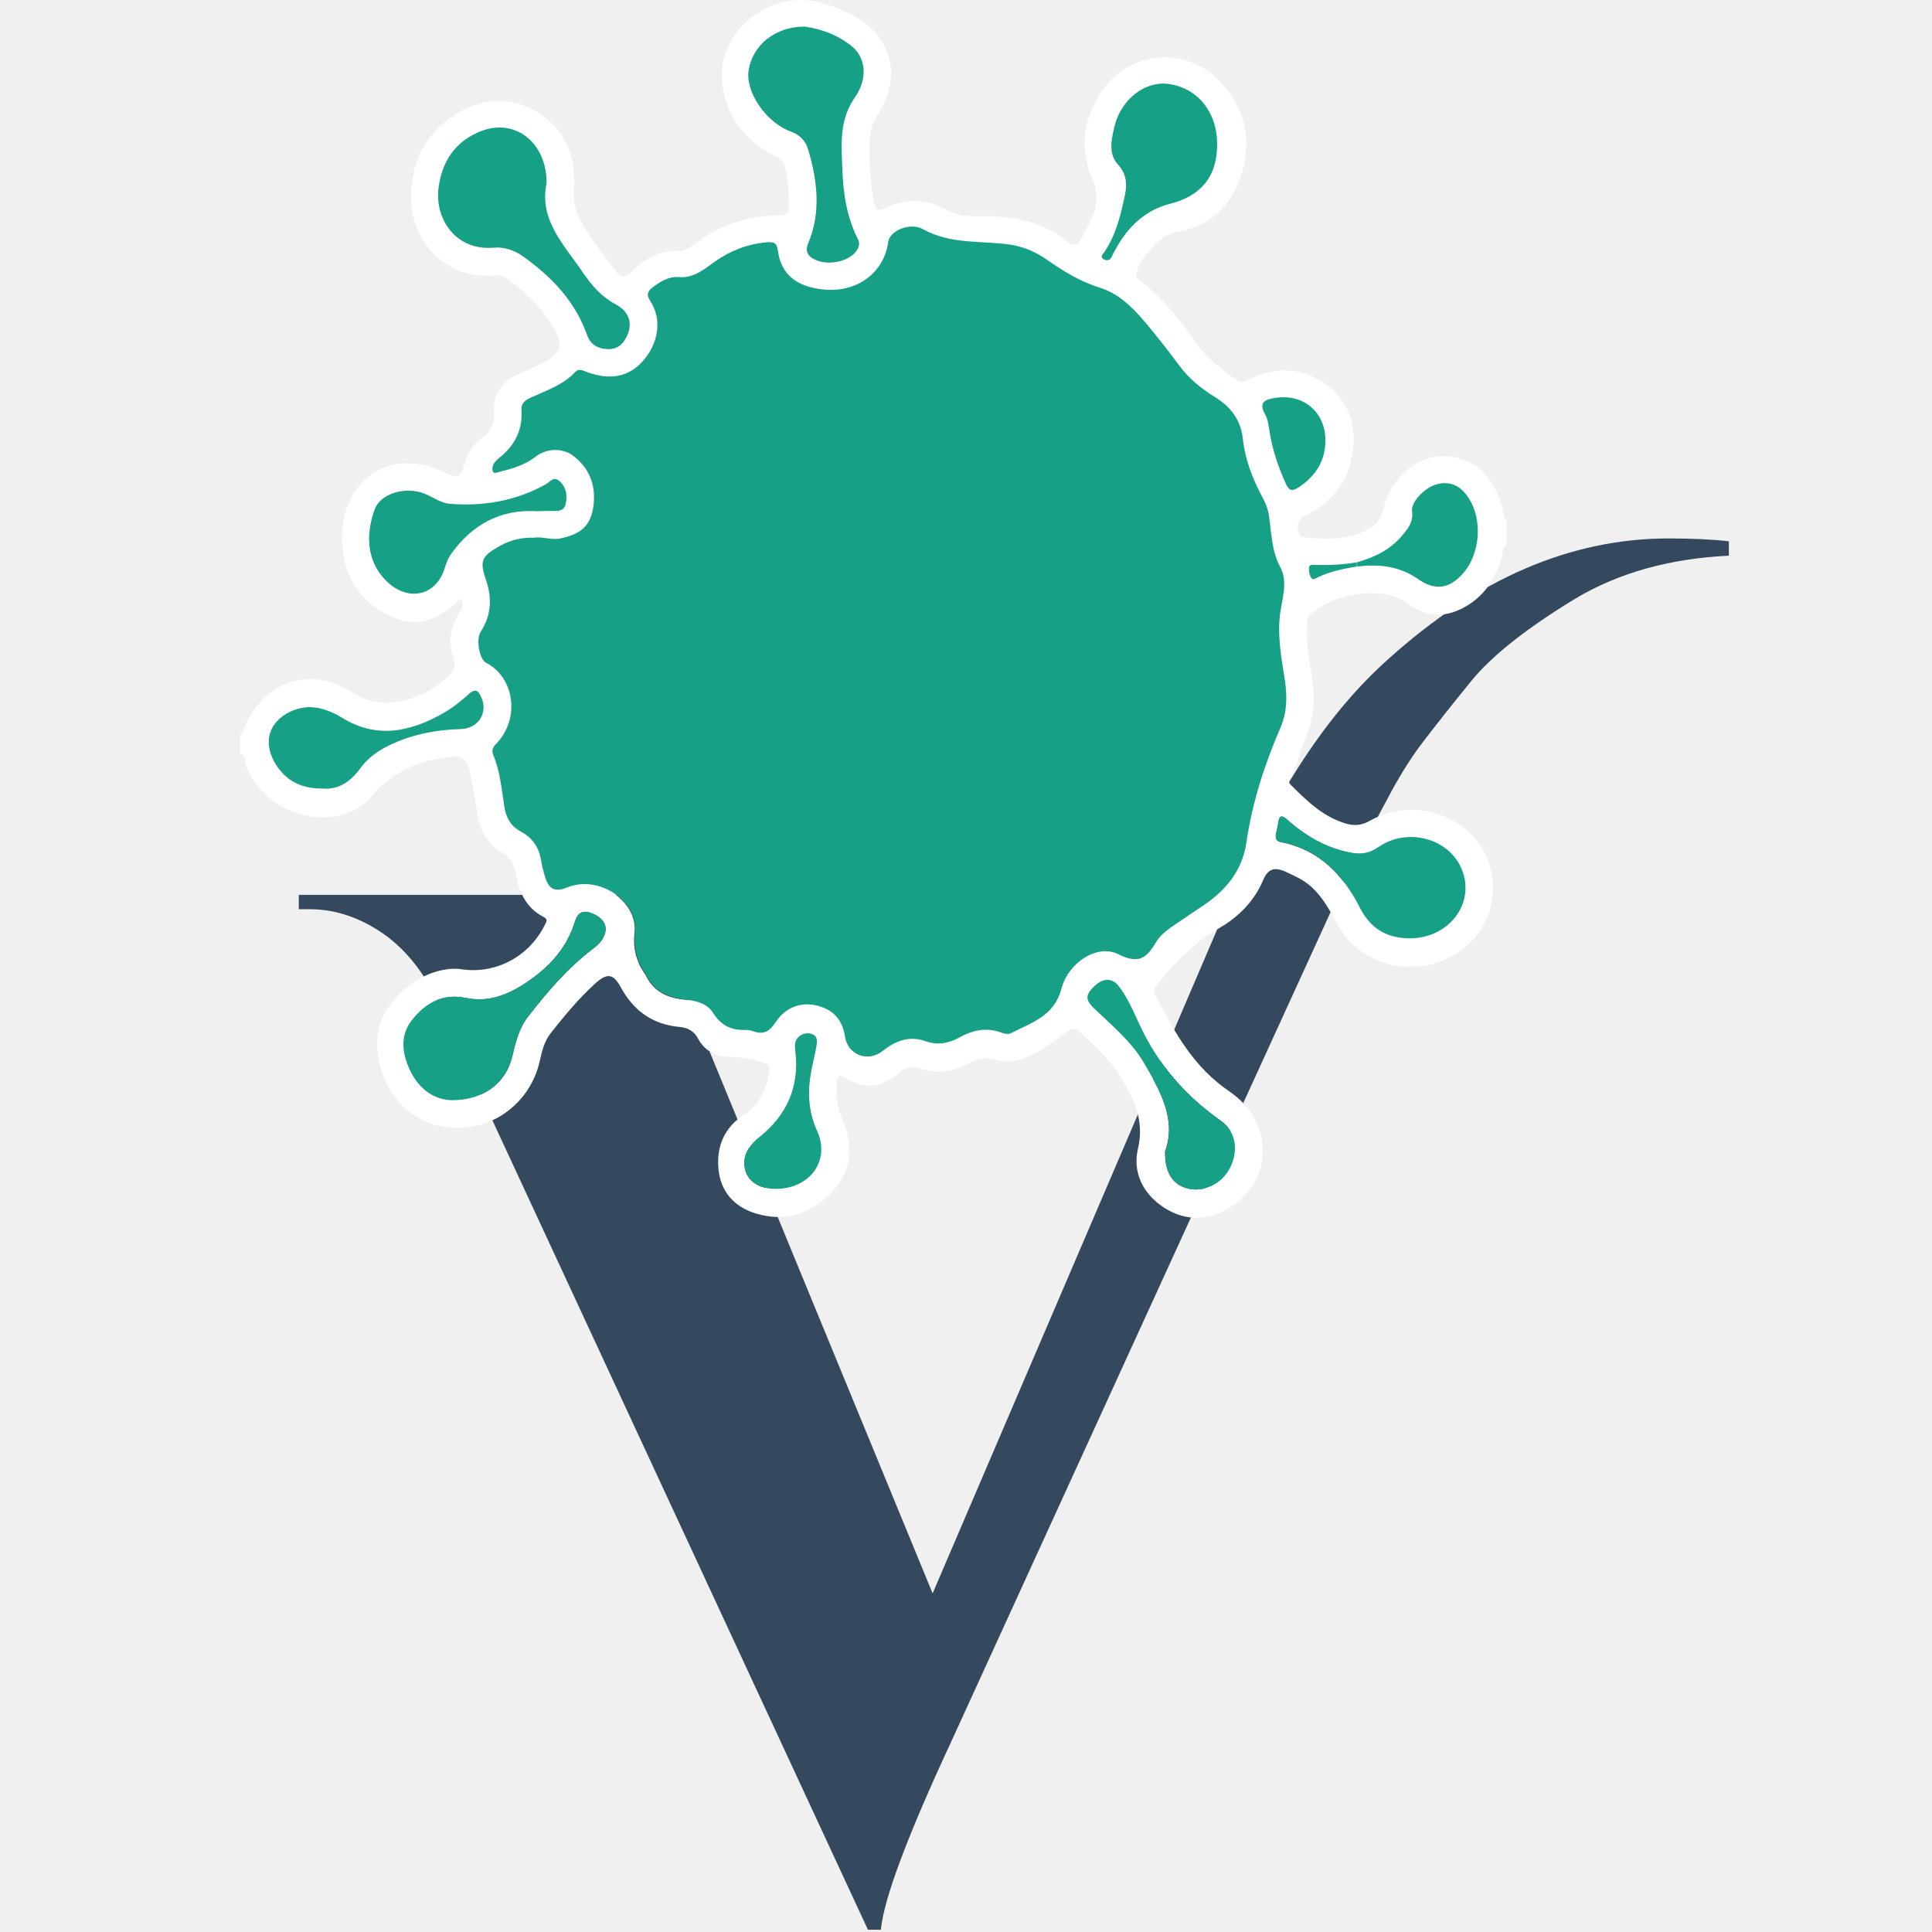
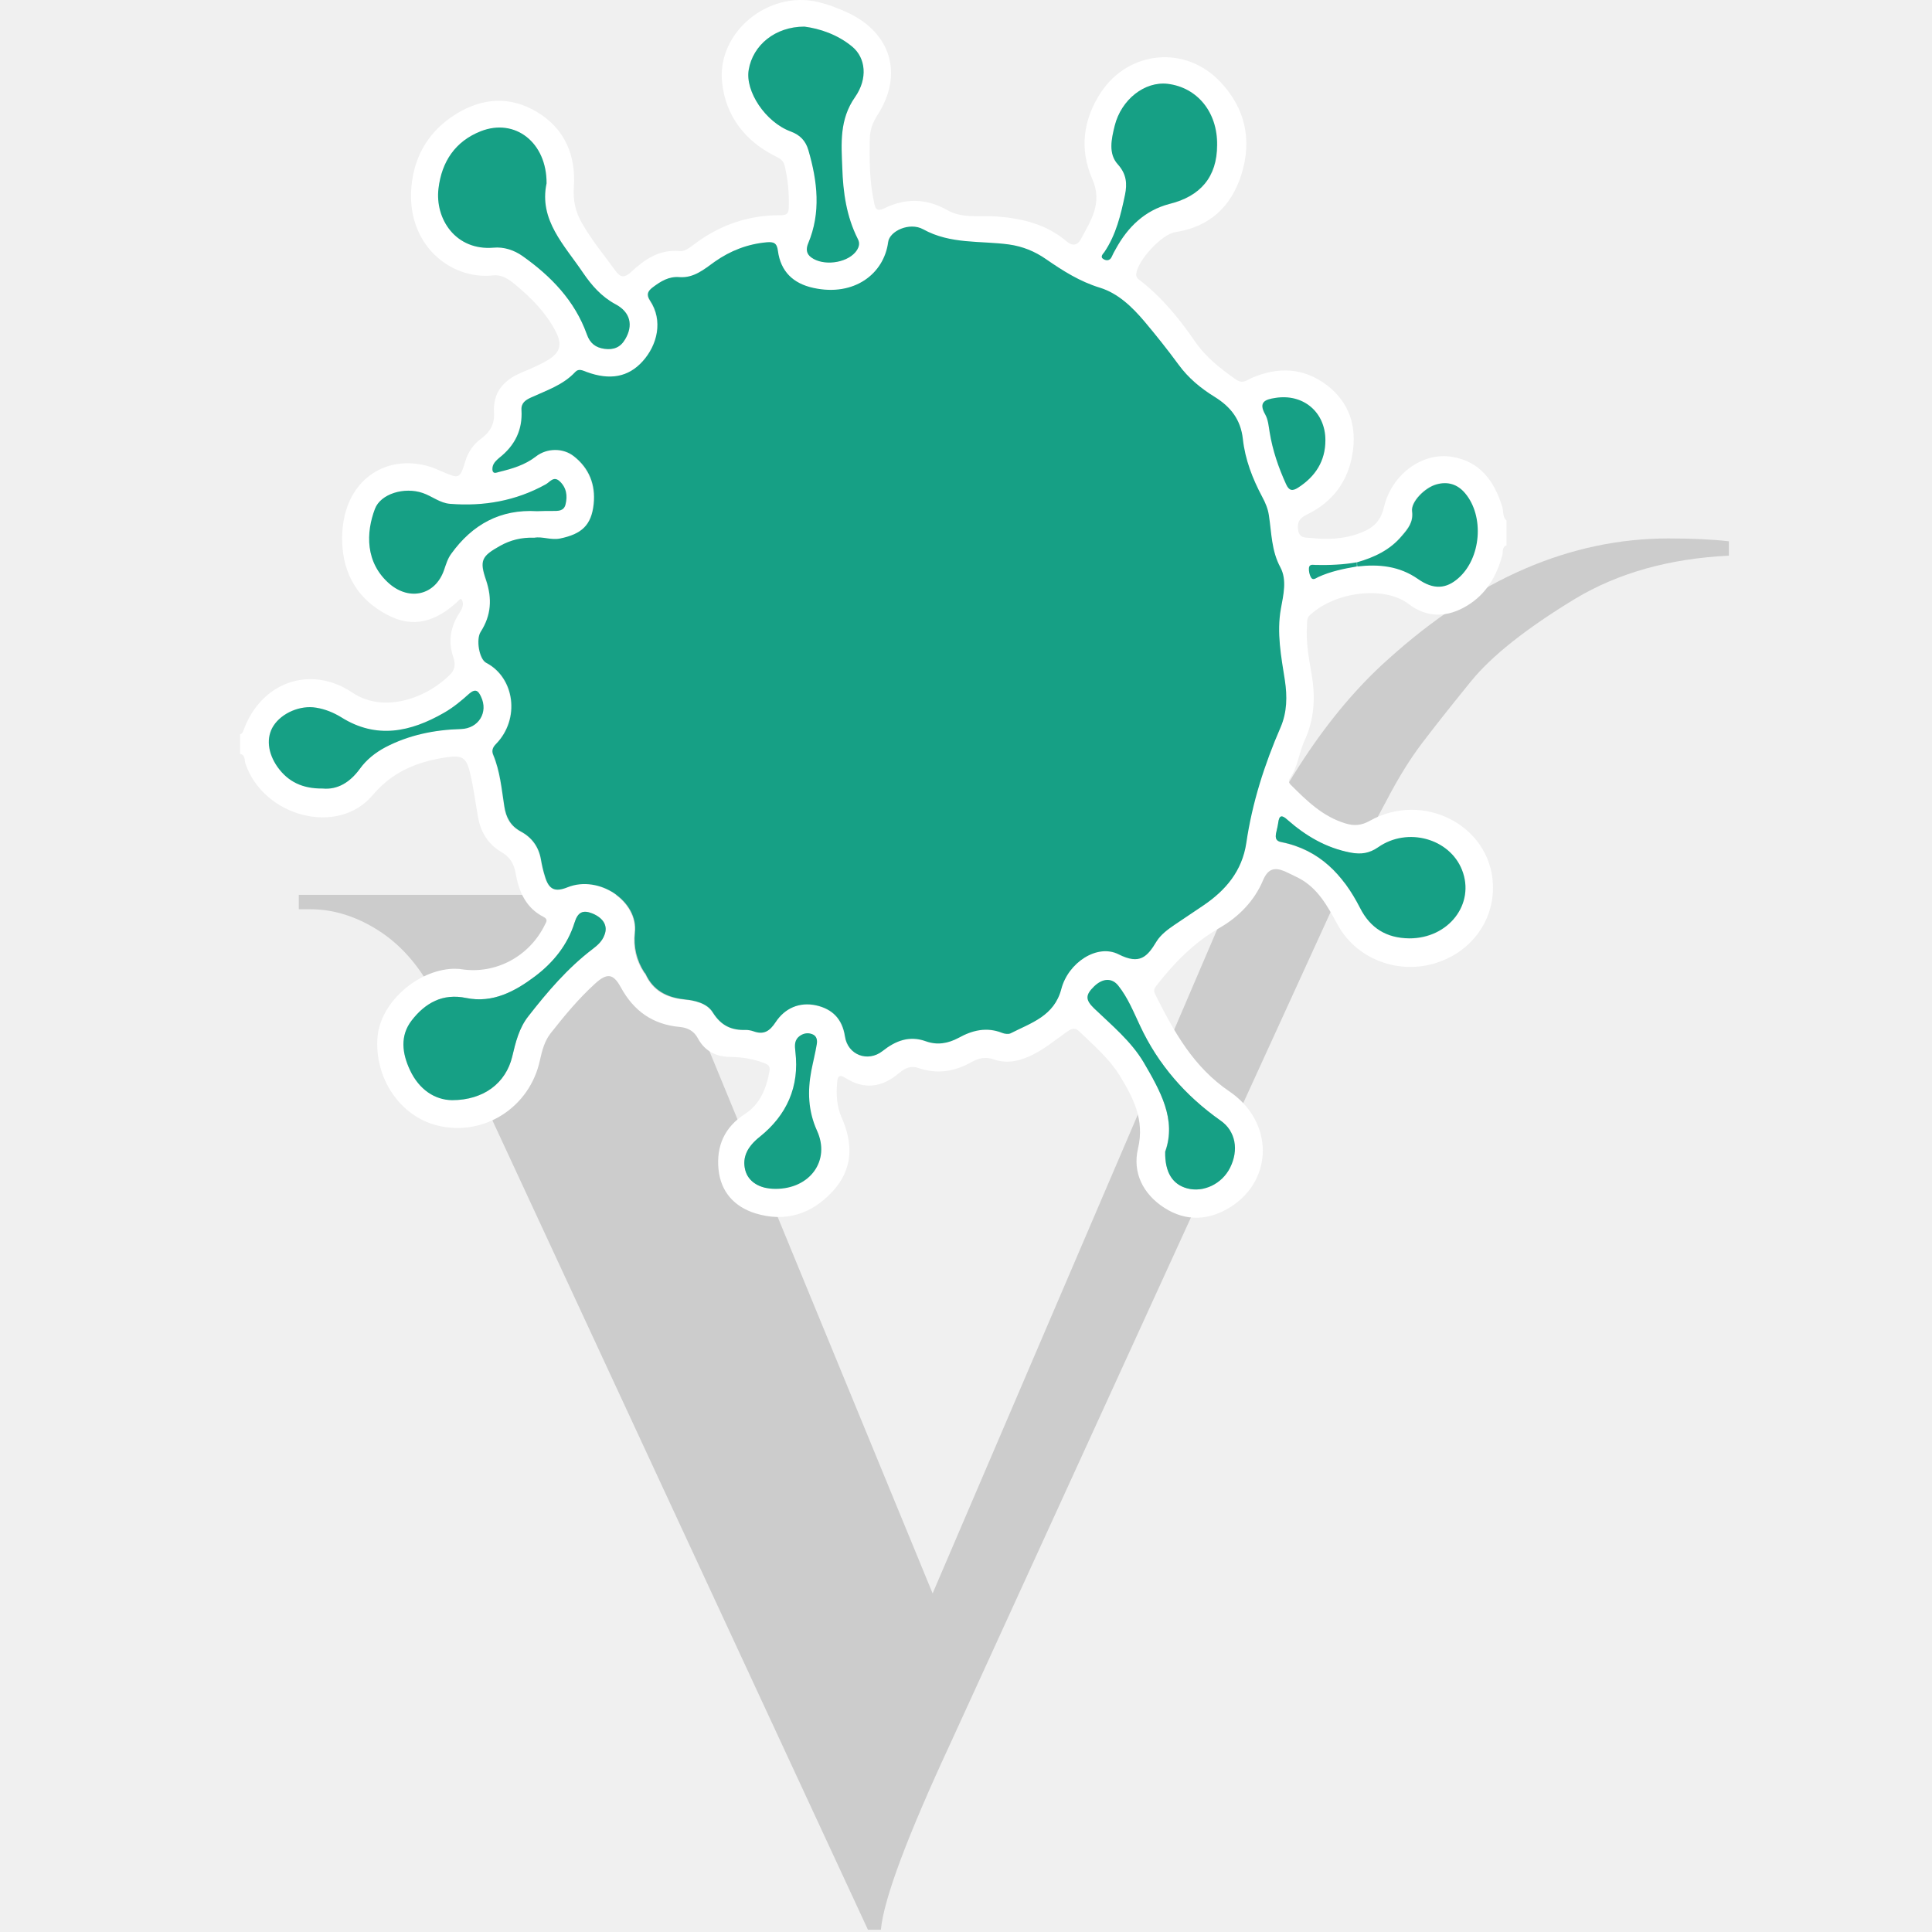
<svg xmlns="http://www.w3.org/2000/svg" width="512" zoomAndPan="magnify" viewBox="0 0 384 384" height="512" preserveAspectRatio="xMidYMid" version="1.0" id="svg5">
  <defs id="defs1">
    <clipPath id="24e1fefc65">
      <path d="m 506.867,304 h 486 v 469 h -486 z m 0,0" clip-rule="nonzero" id="path1" />
    </clipPath>
  </defs>
  <g id="g6" transform="matrix(0.5179278,0,0,0.5179278,47.71167,2.3996239e-5)">
-     <g fill="#34495e" fill-opacity="1" id="g4" transform="translate(-506.8672,-304.8932)">
-       <g transform="translate(544.3025,1034.4)" id="g3">
-         <g id="g2">
-           <path d="m 510.75,-522.875 c 9.188,0 16.906,0.367 23.156,1.094 v 5.516 c -22.793,1.105 -42.465,6.621 -59.016,16.547 -18.75,11.398 -32.078,21.969 -39.984,31.719 -7.906,9.742 -14.164,17.648 -18.766,23.719 -4.594,6.062 -9.094,13.324 -13.5,21.781 -6.992,12.875 -13.43,25.562 -19.312,38.062 l -147.812,323.219 c -16.918,36.398 -25.93,60.48 -27.031,72.25 h -4.969 L 36.406,-349.141 c -5.523,-10.289 -12.512,-18.102 -20.969,-23.438 -8.461,-5.332 -17.098,-8 -25.922,-8 h -4.406 v -5.516 H 160.5 v 5.516 h -4.406 c -8.094,0 -14.074,2.484 -17.938,7.453 -3.855,4.961 -5.781,9.648 -5.781,14.062 0,4.406 0.734,8.82 2.203,13.234 l 93.766,227.797 114.172,-266.406 c 17.281,-40.812 37.504,-71.516 60.672,-92.109 34.195,-30.883 70.051,-46.328 107.562,-46.328 z m 0,0" id="path2" />
+     <g fill="#34495e" fill-opacity="1" id="g4" transform="translate(-506.8672,-304.8932)" style="fill:#cccccc">
+       <g transform="translate(544.3025,1034.4)" id="g3" style="fill:#cccccc">
+         <g id="g2" style="fill:#cccccc">
+           <path d="m 510.75,-522.875 c 9.188,0 16.906,0.367 23.156,1.094 v 5.516 c -22.793,1.105 -42.465,6.621 -59.016,16.547 -18.75,11.398 -32.078,21.969 -39.984,31.719 -7.906,9.742 -14.164,17.648 -18.766,23.719 -4.594,6.062 -9.094,13.324 -13.5,21.781 -6.992,12.875 -13.43,25.562 -19.312,38.062 l -147.812,323.219 c -16.918,36.398 -25.93,60.48 -27.031,72.25 h -4.969 L 36.406,-349.141 c -5.523,-10.289 -12.512,-18.102 -20.969,-23.438 -8.461,-5.332 -17.098,-8 -25.922,-8 h -4.406 v -5.516 H 160.5 v 5.516 h -4.406 c -8.094,0 -14.074,2.484 -17.938,7.453 -3.855,4.961 -5.781,9.648 -5.781,14.062 0,4.406 0.734,8.82 2.203,13.234 l 93.766,227.797 114.172,-266.406 c 17.281,-40.812 37.504,-71.516 60.672,-92.109 34.195,-30.883 70.051,-46.328 107.562,-46.328 z m 0,0" id="path2" style="fill:#cccccc" />
        </g>
      </g>
    </g>
    <g clip-path="url(#24e1fefc65)" id="g5" transform="translate(-506.8672,-304.8932)">
      <path fill="#ffffff" d="m 993.027,514.078 c -1.977,0.66 -1.41,2.543 -1.789,3.957 -2.168,8.012 -6.125,14.797 -13.383,19.23 -7.543,4.617 -15.363,4.898 -22.527,-0.566 -9.145,-7.07 -28.184,-4.902 -37.984,4.336 -1.227,1.129 -0.941,2.637 -1.039,3.957 -0.469,6.316 0.754,12.535 1.793,18.758 1.508,8.766 1.035,17.246 -2.734,25.355 -2.168,4.711 -2.543,10.082 -5.559,14.418 -0.66,0.848 -0.566,1.699 0.281,2.547 6.125,6.125 12.254,12.156 20.926,14.797 3.297,1.035 6.125,0.848 9.328,-0.941 20.547,-11.594 46.281,1.695 47.316,24.223 0.66,14.23 -8.672,26.672 -22.996,30.633 -14.422,3.957 -29.785,-2.355 -36.668,-15.176 -3.77,-6.879 -7.445,-13.855 -14.797,-17.719 -1.789,-0.941 -3.676,-1.793 -5.465,-2.641 -3.867,-1.602 -6.41,-1.035 -8.297,3.488 -3.297,7.824 -9.234,13.949 -16.586,18.191 -9.898,5.656 -17.531,13.477 -24.414,22.34 -1.227,1.508 -0.754,2.449 -0.094,3.77 7.07,14.043 14.516,27.426 28.277,36.758 16.965,11.594 16.777,33.648 0.66,44.109 -8.391,5.375 -17.25,5.941 -25.734,0.473 -8.199,-5.277 -12.25,-13.57 -10.082,-22.715 2.637,-11.121 -1.887,-19.605 -7.07,-28.086 -3.961,-6.41 -9.805,-11.406 -15.27,-16.684 -1.602,-1.605 -2.828,-1.508 -4.711,-0.191 -4.902,3.395 -9.426,7.352 -14.988,9.711 -4.336,1.883 -8.672,2.637 -13.289,1.035 -3.109,-1.129 -5.938,-0.473 -8.578,1.039 -6.504,3.676 -13.289,4.711 -20.359,2.262 -2.922,-1.039 -5.184,0.094 -7.352,1.883 -6.504,5.562 -13.383,6.598 -20.734,1.887 -2.547,-1.602 -2.922,-0.188 -3.113,1.789 -0.375,4.621 -0.188,8.957 1.699,13.387 4.523,10.082 4.43,19.98 -3.488,28.465 -8.012,8.668 -18.004,11.875 -29.5,8.387 C 696.504,768 691.32,762.25 690.473,753.578 c -0.848,-8.859 2.262,-16.117 10.18,-21.207 5.844,-3.77 8.293,-9.992 9.426,-16.684 0.281,-1.793 -0.848,-2.355 -2.262,-2.922 -4.055,-1.508 -8.199,-2.168 -12.441,-2.262 -5.656,0 -10.086,-2.074 -12.82,-7.164 -1.508,-2.828 -3.957,-4.055 -6.879,-4.336 -10.461,-0.941 -17.719,-6.125 -22.715,-15.27 -2.922,-5.371 -5.375,-5.465 -9.898,-1.32 -6.312,5.75 -11.688,12.254 -16.965,18.945 -2.449,3.113 -3.301,6.691 -4.148,10.371 -3.863,18.188 -21.582,29.5 -39.398,25.07 -14.418,-3.582 -24.316,-18.379 -22.902,-34.215 1.227,-12.914 15.082,-25.355 28.938,-25.922 1.129,0 2.168,0 3.297,0.191 13.102,1.977 26.016,-4.902 31.953,-17.062 0.566,-1.129 1.32,-2.07 -0.473,-3.016 -6.879,-3.488 -9.52,-9.801 -10.746,-16.777 -0.656,-3.676 -2.164,-6.219 -5.559,-8.199 -4.996,-2.922 -7.824,-7.539 -8.859,-13.289 -1.039,-5.75 -1.699,-11.5 -3.113,-17.156 -1.41,-5.938 -3.109,-6.691 -9.047,-5.844 -11.121,1.699 -20.547,5.375 -28.371,14.609 -13.289,15.742 -41.754,8.203 -48.73,-12.156 -0.469,-1.32 0.098,-3.301 -2.07,-3.77 0,-2.547 0,-4.996 0,-7.543 0.66,-0.094 0.941,-0.566 1.223,-1.223 6.598,-18.664 25.637,-25.641 41.945,-14.707 12.348,8.297 29.312,1.699 37.891,-7.445 1.695,-1.883 1.414,-4.336 0.754,-6.219 -2.074,-6.223 -1.039,-11.688 2.449,-17.062 0.941,-1.508 1.887,-3.297 0.754,-5.09 -0.281,-0.094 -0.473,-0.188 -0.566,-0.094 -7.539,7.352 -16.211,11.5 -26.391,6.785 -11.121,-5.184 -17.812,-14.23 -18.758,-26.766 -0.281,-3.77 -0.094,-7.539 0.66,-11.219 3.301,-16.117 17.531,-24.504 33.273,-19.508 1.32,0.469 2.641,1.035 3.957,1.602 6.883,3.016 7.164,3.109 9.238,-3.77 1.133,-3.676 3.109,-6.504 6.031,-8.672 3.488,-2.547 5.281,-5.656 4.996,-9.992 -0.473,-7.633 3.488,-12.348 10.273,-15.27 3.488,-1.508 6.977,-2.922 10.18,-4.805 5.184,-3.113 5.844,-6.223 3.016,-11.5 -3.77,-7.07 -9.332,-12.629 -15.363,-17.625 -2.355,-1.98 -5.09,-3.863 -8.48,-3.488 -16.215,1.793 -33.461,-11.781 -31.293,-34.309 1.129,-11.969 6.973,-21.395 17.246,-27.711 9.992,-6.125 20.551,-6.879 30.824,-0.754 10.742,6.41 15.078,16.684 14.23,28.844 -0.375,5.184 0.66,9.613 3.109,13.855 3.77,6.598 8.578,12.441 13.008,18.473 1.695,2.355 3.207,2.637 5.656,0.473 5.277,-4.902 10.934,-8.957 18.852,-8.203 2.074,0.191 3.77,-1.32 5.465,-2.543 9.805,-7.445 20.926,-11.312 33.273,-11.219 2.168,0 3.109,-0.562 3.109,-2.824 0.188,-5.562 -0.281,-10.934 -1.602,-16.309 -0.566,-2.168 -2.168,-2.828 -3.863,-3.676 -11.406,-5.844 -18.664,-15.27 -20.078,-27.898 -2.262,-19.32 17.625,-35.723 36.855,-31.105 3.957,0.945 7.82,2.453 11.496,4.148 16.496,7.824 21.207,23.656 11.312,39.117 -1.887,2.922 -2.922,5.75 -3.016,9.141 -0.191,8.199 -0.098,16.305 1.602,24.316 0.469,2.453 0.848,3.961 4.145,2.359 7.918,-3.867 16.023,-3.77 23.941,0.754 5.938,3.391 12.633,1.977 18.945,2.449 9.992,0.754 19.23,3.016 26.957,9.613 2.355,1.98 4.242,1.32 5.375,-0.848 3.863,-7.164 8.48,-13.949 4.43,-23.094 -4.996,-11.402 -3.582,-22.809 3.297,-33.27 10.746,-16.211 32.613,-18.191 45.902,-3.961 9.52,10.086 12.16,22.246 8.012,35.441 -3.863,12.348 -12.254,20.172 -25.449,22.148 -5.184,0.852 -14.328,10.84 -14.891,15.93 -0.191,1.414 0.66,1.98 1.508,2.641 8.387,6.504 15.078,14.703 21.02,23.375 4.238,6.125 9.801,10.461 15.738,14.609 2.547,1.789 4.055,0.281 5.938,-0.566 10.18,-4.43 19.984,-4.055 28.938,2.734 8.672,6.598 11.594,15.93 9.801,26.391 -1.695,10.555 -7.633,18.473 -17.34,23.188 -2.922,1.414 -3.961,2.922 -3.488,6.031 0.469,3.297 3.109,2.828 4.996,3.016 5.938,0.66 11.969,0.473 17.719,-1.508 4.996,-1.695 8.766,-4.055 10.18,-10.18 3.016,-12.914 14.984,-21.395 26.297,-19.418 10.746,1.793 16.117,9.426 19.133,19.137 0.566,1.883 0,4.145 1.887,5.465 -0.098,2.922 -0.098,6.129 -0.098,9.238 z m -57.492,6.598 c -5.277,0.848 -10.559,1.129 -15.836,0.941 -1.035,0 -2.449,-0.473 -2.641,1.133 -0.094,1.223 0.191,2.543 0.754,3.582 0.758,1.414 1.98,0.281 2.828,-0.098 4.715,-2.168 9.805,-3.203 14.801,-4.051 8.293,-0.941 16.117,-0.188 23.281,4.805 6.031,4.242 10.836,3.773 15.457,-0.281 8.766,-7.633 10.082,-23.75 2.637,-32.613 -2.922,-3.484 -6.691,-4.617 -11.027,-3.391 -4.43,1.223 -9.801,6.691 -9.332,10.273 0.566,4.242 -1.602,6.785 -3.957,9.52 -4.336,5.465 -10.367,8.293 -16.965,10.18 z M 619.781,511.25 c -4.898,-0.281 -9.234,0.941 -13.289,3.203 -7.07,3.961 -7.918,5.562 -5.371,13.195 2.355,7.07 1.977,13.48 -2.074,19.793 -1.887,2.922 -0.566,10.559 2.074,11.879 11.027,5.656 13.008,21.582 3.863,31.102 -1.227,1.227 -1.789,2.547 -1.133,4.242 2.641,6.316 3.207,13.102 4.242,19.699 0.66,4.43 2.359,7.637 6.316,9.707 4.242,2.266 6.879,5.844 7.73,10.652 0.375,2.168 0.848,4.336 1.508,6.41 1.508,5.184 3.863,6.312 8.766,4.336 12.062,-4.902 27.238,5.371 25.824,17.438 -0.66,5.371 0.566,10.648 3.582,15.172 0.188,0.285 0.375,0.473 0.566,0.754 2.828,6.223 8.012,8.957 14.516,9.617 4.238,0.469 8.953,1.508 11.215,5.09 3.109,4.992 7.164,6.879 12.723,6.691 0.945,0 1.887,0.094 2.734,0.469 4.055,1.508 6.223,0.098 8.672,-3.484 3.488,-5.375 9.047,-7.824 15.551,-6.41 6.223,1.32 9.992,5.184 11.027,11.875 1.133,7.07 8.859,9.992 14.422,5.656 4.996,-3.961 10.367,-6.031 16.59,-3.77 4.523,1.602 8.672,0.848 12.629,-1.32 5.277,-2.922 10.746,-4.242 16.684,-1.887 0.941,0.379 2.355,0.66 3.203,0.191 7.918,-4.055 16.777,-6.598 19.512,-17.062 2.641,-10.086 13.855,-17.438 21.961,-13.289 8.199,4.148 11.027,0.941 14.609,-4.996 1.602,-2.637 4.242,-4.617 6.883,-6.316 3.676,-2.449 7.258,-4.898 10.934,-7.352 8.668,-5.844 14.984,-13.289 16.586,-24.031 2.262,-15.461 6.977,-30.164 13.195,-44.488 2.453,-5.75 2.641,-11.785 1.605,-18.004 -1.414,-9.047 -3.207,-18.191 -1.512,-27.523 0.945,-5.184 2.453,-10.934 -0.188,-15.738 -3.391,-6.41 -3.297,-13.293 -4.43,-19.984 -0.375,-2.543 -1.32,-4.805 -2.543,-7.066 -3.676,-6.977 -6.504,-14.422 -7.449,-22.246 -0.848,-7.539 -4.617,-12.348 -10.742,-16.117 -5.375,-3.297 -10.18,-7.164 -13.949,-12.441 -4.148,-5.75 -8.484,-11.215 -13.102,-16.59 -4.715,-5.559 -10.086,-10.84 -17.062,-12.91 -7.727,-2.359 -14.137,-6.504 -20.641,-10.934 -4.336,-3.016 -8.953,-4.902 -14.23,-5.656 -11.031,-1.508 -22.527,0 -32.992,-5.844 -5.184,-2.828 -12.816,0.66 -13.383,4.902 -1.508,12.348 -13.102,21.016 -28.652,17.625 -7.824,-1.699 -12.535,-6.41 -13.668,-14.234 -0.473,-3.109 -1.695,-3.488 -4.242,-3.297 -7.352,0.66 -13.949,3.203 -19.98,7.445 -4.148,2.828 -8.105,6.316 -13.48,5.938 -4.145,-0.281 -7.16,1.602 -10.273,3.863 -1.883,1.414 -2.73,2.734 -1.129,5.09 5.184,7.73 2.828,17.156 -2.828,23.375 -5.469,6.035 -12.441,7.449 -21.488,4.055 -1.512,-0.566 -3.02,-1.414 -4.336,0 -4.715,4.996 -11.031,7.07 -16.969,9.801 -2.07,0.945 -3.77,2.074 -3.676,4.809 0.473,7.633 -2.543,13.762 -8.574,18.379 -0.852,0.66 -1.699,1.508 -2.168,2.449 -0.379,0.754 -0.566,1.98 -0.285,2.641 0.473,1.133 1.602,0.473 2.453,0.281 5.09,-1.223 9.988,-2.637 14.137,-5.938 4.242,-3.297 10.367,-3.297 14.516,-0.094 5.938,4.621 8.293,11.027 7.633,18.285 -0.848,8.199 -4.711,11.594 -12.816,13.289 -3.301,0.754 -6.598,-0.848 -9.805,-0.375 z m 4.715,-136.008 c 0.094,-15.648 -12.16,-25.074 -25.355,-19.891 -9.707,3.773 -14.891,11.594 -16.117,21.867 -1.414,11.688 6.598,23.941 21.113,22.715 3.957,-0.375 7.918,0.945 11.121,3.207 10.934,7.727 20.078,17.152 24.695,30.066 1.227,3.488 3.395,5.09 6.785,5.562 3.488,0.469 6.129,-0.566 7.918,-3.676 3.109,-5.184 2.168,-10.371 -3.77,-13.48 -5.371,-2.922 -9.051,-7.164 -12.348,-11.969 -7.164,-10.652 -16.965,-20.359 -14.043,-34.402 z m 98.871,-60.137 c -11.121,0 -19.699,7.07 -21.301,16.59 -1.414,8.199 6.41,20.078 16.117,23.656 3.582,1.32 5.75,3.582 6.785,7.164 3.488,11.973 4.902,23.941 -0.094,35.816 -0.848,2.074 -0.754,3.961 1.227,5.375 4.523,3.297 13.195,2.262 16.871,-1.98 1.32,-1.602 1.98,-3.301 0.941,-5.184 -4.336,-8.578 -5.652,-17.91 -5.938,-27.336 -0.375,-9.234 -1.129,-18.473 4.902,-27.051 4.996,-7.16 4.051,-15.078 -1.039,-19.32 -5.746,-4.715 -12.535,-6.883 -18.473,-7.73 z M 588.301,727.094 c 12.066,0 20.641,-6.598 23,-16.684 1.316,-5.562 2.637,-11.027 6.219,-15.555 7.352,-9.426 15.082,-18.473 24.602,-25.73 1.883,-1.414 3.676,-3.016 4.523,-5.277 1.508,-3.582 -0.281,-6.598 -4.523,-8.391 -3.77,-1.508 -5.656,-0.469 -6.883,3.488 -2.637,8.484 -8.105,15.27 -15.078,20.547 -7.73,5.844 -16.309,10.465 -26.484,8.391 -9.051,-1.887 -15.742,1.883 -20.926,8.578 -4.617,5.938 -3.676,12.723 -0.66,19.133 3.582,7.539 9.613,11.402 16.211,11.5 z M 881.996,360.633 c 0,-12.633 -7.727,-22.246 -19.039,-23.566 -8.766,-1.035 -17.812,5.938 -20.359,16.117 -1.223,4.996 -2.543,10.652 1.227,14.801 3.395,3.77 3.582,7.539 2.734,11.688 -1.602,7.633 -3.395,15.27 -7.918,21.961 -0.566,0.754 -1.789,1.883 -0.281,2.734 1.129,0.656 2.449,0.562 3.109,-0.945 0.473,-1.035 0.941,-1.977 1.508,-2.922 4.617,-8.48 11.215,-14.891 20.641,-17.344 11.879,-2.824 18.285,-10.273 18.379,-22.523 z m 73.52,304.535 c 15.176,0 25.449,-13.387 20.266,-26.391 -4.809,-12.066 -20.926,-16.496 -32.141,-8.672 -3.395,2.355 -6.598,2.828 -10.559,2.074 -9.426,-1.793 -17.246,-6.41 -24.316,-12.633 -2.168,-1.977 -3.109,-1.695 -3.488,1.133 -0.188,1.414 -0.562,2.734 -0.848,4.145 -0.281,1.699 -0.094,2.922 2.074,3.301 14.609,2.922 23.656,12.535 30.16,25.262 3.961,7.82 10.273,11.59 18.852,11.781 z M 620.82,500.977 c 2.074,0 4.051,0 6.125,0 2.074,0 4.242,0.094 4.902,-2.453 0.848,-3.391 0.375,-6.598 -2.355,-9.047 -2.266,-1.98 -3.676,0.473 -5.281,1.32 -11.402,6.316 -23.75,8.484 -36.664,7.445 -3.863,-0.281 -6.879,-2.922 -10.461,-4.148 -7.07,-2.449 -16.211,0.285 -18.379,6.129 -3.395,8.953 -3.867,20.641 5.75,28.84 7.633,6.41 17.34,4.242 20.734,-5.277 0.754,-2.168 1.414,-4.523 2.828,-6.41 8.012,-11.215 18.66,-17.246 32.801,-16.398 z m -82.191,106.602 c 5.656,0.473 10.461,-2.547 14.043,-7.539 2.641,-3.68 6.035,-6.316 9.898,-8.391 9.047,-4.711 18.852,-6.691 28.938,-6.977 6.785,-0.188 10.648,-6.406 7.727,-12.441 -1.035,-2.262 -2.074,-3.203 -4.523,-1.129 -3.016,2.734 -6.223,5.371 -9.707,7.352 -12.82,7.352 -25.922,10.18 -39.398,1.695 -2.922,-1.789 -6.129,-3.109 -9.613,-3.676 -6.035,-1.035 -13.199,1.98 -16.402,6.977 -2.828,4.43 -2.262,10.367 1.602,15.832 4.242,5.75 9.805,8.391 17.438,8.297 z m 323.199,139.215 c -0.094,7.914 2.828,12.629 8.48,14.137 6.316,1.695 13.387,-1.695 16.496,-7.918 3.395,-6.785 2.168,-14.043 -3.676,-18.098 -13.477,-9.52 -23.941,-21.488 -30.914,-36.477 -2.453,-5.184 -4.621,-10.648 -8.297,-15.27 -2.449,-3.109 -6.031,-2.922 -9.332,0.285 -3.391,3.297 -3.297,5.184 0,8.387 6.789,6.504 14.234,12.633 19.043,20.738 6.219,10.742 12.723,21.77 8.199,34.215 z m -149.488,14.418 c 13.195,0.094 21.207,-10.934 15.93,-22.43 -3.395,-7.543 -3.676,-15.082 -2.168,-23 0.66,-3.395 1.508,-6.691 2.074,-10.086 0.281,-1.508 0.094,-3.297 -1.793,-3.957 -1.508,-0.566 -3.109,-0.379 -4.523,0.566 -2.355,1.602 -2.168,3.676 -1.883,6.219 1.602,13.383 -3.301,24.316 -13.668,32.613 -4.523,3.582 -6.883,7.727 -5.562,12.816 1.32,4.527 5.656,7.164 11.594,7.258 z M 923.375,473.832 c -0.094,-10.84 -8.672,-18.004 -19.414,-16.215 -3.68,0.566 -6.504,1.512 -3.773,6.316 1.133,1.98 1.32,4.523 1.699,6.785 1.129,6.977 3.391,13.574 6.312,19.984 1.133,2.543 2.453,2.734 4.621,1.32 6.785,-4.242 10.555,-10.18 10.555,-18.191 z m 0,0" fill-opacity="1" fill-rule="nonzero" id="path4" />
    </g>
    <path fill="#16a085" d="m 112.914,206.357 c 3.207,-0.566 6.41,1.035 9.992,0.281 8.105,-1.695 11.969,-4.996 12.82,-13.289 0.754,-7.258 -1.699,-13.668 -7.637,-18.285 -4.051,-3.203 -10.273,-3.203 -14.516,0.094 -4.242,3.301 -9.141,4.715 -14.137,5.938 -0.848,0.191 -1.98,0.848 -2.453,-0.281 -0.281,-0.754 -0.094,-1.887 0.285,-2.641 0.473,-0.941 1.32,-1.695 2.168,-2.449 6.031,-4.711 9.047,-10.746 8.578,-18.379 -0.191,-2.734 1.602,-3.863 3.676,-4.809 5.938,-2.734 12.348,-4.805 16.965,-9.801 1.32,-1.414 2.828,-0.566 4.336,0 8.953,3.297 16.023,1.98 21.488,-4.055 5.656,-6.219 8.012,-15.645 2.828,-23.375 -1.508,-2.355 -0.754,-3.676 1.133,-5.09 3.016,-2.262 6.125,-4.242 10.273,-3.863 5.465,0.375 9.426,-3.016 13.477,-5.938 6.031,-4.242 12.629,-6.785 19.984,-7.445 2.543,-0.191 3.863,0.188 4.238,3.297 1.039,7.824 5.75,12.535 13.668,14.234 15.551,3.391 27.051,-5.375 28.652,-17.629 0.566,-4.238 8.203,-7.727 13.387,-4.898 10.555,5.844 21.961,4.336 32.988,5.844 5.277,0.754 9.895,2.637 14.23,5.656 6.41,4.43 12.914,8.574 20.645,10.934 6.973,2.164 12.348,7.352 17.059,12.91 4.523,5.375 8.953,10.934 13.102,16.59 3.77,5.184 8.578,9.141 13.949,12.441 6.031,3.77 9.898,8.578 10.746,16.117 0.848,7.824 3.676,15.176 7.445,22.242 1.227,2.266 2.168,4.527 2.543,7.07 1.039,6.691 0.945,13.574 4.43,19.984 2.547,4.805 1.133,10.555 0.191,15.738 -1.699,9.332 0.094,18.473 1.508,27.523 0.941,6.219 0.848,12.254 -1.602,18 -6.223,14.328 -10.934,29.031 -13.195,44.488 -1.605,10.746 -7.918,18.191 -16.59,24.035 -3.676,2.453 -7.258,4.902 -10.934,7.352 -2.641,1.793 -5.277,3.773 -6.883,6.316 -3.578,5.938 -6.406,9.145 -14.609,4.996 -8.199,-4.148 -19.32,3.203 -21.961,13.289 -2.73,10.461 -11.594,13.008 -19.508,17.059 -0.852,0.379 -2.262,0.191 -3.207,-0.188 -5.938,-2.355 -11.402,-1.035 -16.684,1.887 -4.051,2.168 -8.199,2.922 -12.629,1.32 -6.316,-2.266 -11.594,-0.191 -16.59,3.77 -5.652,4.43 -13.383,1.508 -14.418,-5.656 -1.039,-6.691 -4.809,-10.461 -11.031,-11.875 -6.5,-1.414 -12.062,1.129 -15.551,6.406 -2.355,3.582 -4.617,4.996 -8.672,3.488 -0.848,-0.281 -1.883,-0.469 -2.73,-0.469 -5.562,0.188 -9.52,-1.605 -12.727,-6.695 -2.262,-3.676 -6.973,-4.617 -11.215,-5.09 -6.504,-0.754 -11.688,-3.484 -14.516,-9.613 -0.094,-0.281 -0.379,-0.469 -0.566,-0.754 -2.922,-4.523 -4.148,-9.801 -3.582,-15.172 1.414,-12.066 -13.762,-22.246 -25.824,-17.438 -4.902,1.977 -7.258,0.941 -8.766,-4.336 -0.66,-2.074 -1.133,-4.242 -1.508,-6.41 -0.848,-4.809 -3.488,-8.391 -7.73,-10.652 -3.957,-2.168 -5.656,-5.371 -6.312,-9.707 -1.039,-6.598 -1.605,-13.383 -4.242,-19.699 -0.754,-1.695 -0.094,-3.016 1.129,-4.242 9.238,-9.52 7.164,-25.352 -3.863,-31.102 -2.641,-1.414 -3.957,-8.957 -2.074,-11.879 4.055,-6.312 4.43,-12.723 2.074,-19.793 -2.641,-7.633 -1.695,-9.234 5.371,-13.195 3.867,-2.168 8.203,-3.297 13.102,-3.109 z M 92.367,50.365 c -9.801,3.867 -14.984,11.688 -16.211,21.961 -1.414,11.688 6.598,23.941 21.113,22.715 3.957,-0.375 7.918,0.945 11.121,3.207 10.934,7.727 20.078,17.152 24.695,30.066 1.227,3.488 3.395,5.09 6.785,5.562 3.488,0.469 6.129,-0.566 7.918,-3.676 3.109,-5.184 2.168,-10.371 -3.77,-13.48 -5.371,-2.922 -9.051,-7.164 -12.348,-11.969 -7.164,-10.652 -17.059,-20.266 -14.043,-34.402 0.094,-15.648 -12.066,-25.168 -25.262,-19.984 z m 102.832,-23.562 c -1.414,8.199 6.41,20.078 16.117,23.656 3.582,1.32 5.75,3.582 6.785,7.164 3.488,11.973 4.902,23.941 -0.094,35.816 -0.848,2.074 -0.754,3.961 1.227,5.375 4.523,3.297 13.195,2.262 16.871,-1.98 1.32,-1.602 1.98,-3.301 0.941,-5.184 -4.336,-8.578 -5.652,-17.91 -5.938,-27.336 -0.375,-9.234 -1.129,-18.473 4.902,-27.051 4.996,-7.16 4.051,-15.078 -1.039,-19.32 -5.652,-4.715 -12.535,-6.977 -18.379,-7.73 -11.215,0 -19.793,7.07 -21.395,16.59 z M 104.434,405.517 c 1.316,-5.562 2.637,-11.027 6.219,-15.555 7.352,-9.426 15.082,-18.473 24.602,-25.73 1.883,-1.414 3.676,-3.016 4.523,-5.277 1.508,-3.582 -0.281,-6.598 -4.523,-8.391 -3.77,-1.508 -5.656,-0.469 -6.883,3.488 -2.637,8.484 -8.105,15.27 -15.078,20.547 -7.73,5.844 -16.309,10.465 -26.484,8.391 -9.051,-1.887 -15.742,1.883 -20.926,8.578 -4.617,5.938 -3.676,12.723 -0.66,19.133 3.488,7.445 9.52,11.402 16.117,11.5 12.16,0 20.641,-6.598 23.094,-16.684 z M 355.996,32.173 c -8.766,-1.035 -17.812,5.938 -20.359,16.117 -1.223,4.996 -2.543,10.652 1.227,14.801 3.395,3.77 3.582,7.539 2.734,11.688 -1.602,7.633 -3.395,15.27 -7.918,21.961 -0.566,0.754 -1.793,1.883 -0.281,2.734 1.129,0.656 2.449,0.562 3.109,-0.945 0.469,-1.035 0.941,-1.977 1.508,-2.922 4.617,-8.48 11.215,-14.891 20.641,-17.344 11.875,-2.922 18.285,-10.367 18.285,-22.617 0.188,-12.539 -7.539,-22.059 -18.945,-23.473 z M 468.914,333.787 c -4.809,-12.062 -20.926,-16.492 -32.141,-8.668 -3.395,2.355 -6.598,2.824 -10.559,2.07 -9.426,-1.789 -17.246,-6.406 -24.316,-12.629 -2.168,-1.98 -3.109,-1.695 -3.488,1.133 -0.188,1.414 -0.562,2.73 -0.848,4.145 -0.281,1.699 -0.094,2.922 2.074,3.301 14.609,2.922 23.656,12.535 30.16,25.258 3.961,7.824 10.18,11.594 18.852,11.688 15.176,0.098 25.449,-13.289 20.266,-26.297 z M 119.984,196.083 c 2.074,0 4.242,0.094 4.902,-2.453 0.848,-3.391 0.375,-6.598 -2.359,-9.047 -2.262,-1.98 -3.676,0.473 -5.277,1.32 -11.402,6.316 -23.75,8.484 -36.664,7.445 -3.863,-0.281 -6.879,-2.922 -10.461,-4.148 -7.07,-2.449 -16.215,0.285 -18.379,6.129 -3.395,8.953 -3.867,20.641 5.746,28.84 7.637,6.41 17.344,4.242 20.738,-5.277 0.754,-2.168 1.414,-4.523 2.828,-6.41 8.105,-11.215 18.848,-17.152 32.895,-16.305 1.977,-0.094 4.051,-0.094 6.031,-0.094 z m -74.082,99.062 c 2.637,-3.68 6.031,-6.316 9.895,-8.391 9.047,-4.711 18.852,-6.691 28.938,-6.977 6.785,-0.188 10.648,-6.406 7.727,-12.441 -1.035,-2.262 -2.074,-3.203 -4.523,-1.129 -3.016,2.734 -6.219,5.371 -9.707,7.352 -12.82,7.352 -25.922,10.18 -39.398,1.695 -2.922,-1.789 -6.129,-3.109 -9.613,-3.676 -6.035,-1.035 -13.195,1.98 -16.402,6.977 -2.828,4.43 -2.262,10.367 1.602,15.832 4.055,5.656 9.617,8.297 17.25,8.203 5.844,0.566 10.555,-2.453 14.234,-7.445 z M 363.441,456.037 c 6.316,1.695 13.387,-1.695 16.496,-7.918 3.395,-6.785 2.168,-14.043 -3.676,-18.098 -13.477,-9.52 -23.941,-21.488 -30.914,-36.477 -2.453,-5.184 -4.621,-10.648 -8.297,-15.27 -2.449,-3.109 -6.031,-2.922 -9.332,0.285 -3.391,3.297 -3.297,5.184 0,8.387 6.789,6.504 14.234,12.633 19.043,20.738 6.312,10.836 12.723,21.867 8.293,34.309 -0.188,7.914 2.828,12.535 8.387,14.043 z m 65.32,-238.652 c 8.293,-0.941 16.117,-0.188 23.281,4.809 6.031,4.238 10.84,3.77 15.457,-0.285 8.766,-7.633 10.086,-23.75 2.641,-32.609 -2.922,-3.488 -6.695,-4.621 -11.031,-3.395 -4.43,1.227 -9.801,6.691 -9.328,10.273 0.562,4.242 -1.605,6.785 -3.961,9.52 -4.523,5.371 -10.555,8.199 -17.152,10.086 0,0.566 0,1.129 0.094,1.602 z M 221.402,433.888 c -3.395,-7.543 -3.676,-15.082 -2.168,-23 0.66,-3.395 1.508,-6.691 2.074,-10.086 0.281,-1.508 0.094,-3.297 -1.793,-3.957 -1.508,-0.566 -3.109,-0.379 -4.523,0.566 -2.355,1.602 -2.168,3.676 -1.883,6.219 1.602,13.383 -3.301,24.316 -13.668,32.613 -4.523,3.582 -6.883,7.727 -5.562,12.816 1.133,4.43 5.469,7.164 11.5,7.164 13.289,0.094 21.301,-10.84 16.023,-22.336 z M 397.188,152.724 c -3.676,0.566 -6.504,1.512 -3.773,6.316 1.133,1.98 1.32,4.523 1.699,6.785 1.129,6.977 3.391,13.574 6.312,19.984 1.133,2.543 2.453,2.734 4.621,1.32 6.598,-4.242 10.461,-10.18 10.461,-18.191 0,-10.84 -8.578,-18.004 -19.32,-16.215 z m 15.645,64.094 c -1.035,0 -2.449,-0.469 -2.641,1.133 -0.094,1.223 0.191,2.543 0.754,3.582 0.758,1.414 1.98,0.281 2.828,-0.094 4.715,-2.168 9.805,-3.207 14.801,-4.055 0,-0.473 0,-1.035 0,-1.602 -5.184,0.941 -10.465,1.129 -15.742,1.035 z m 0,0" fill-opacity="1" fill-rule="nonzero" id="path5" />
  </g>
</svg>
